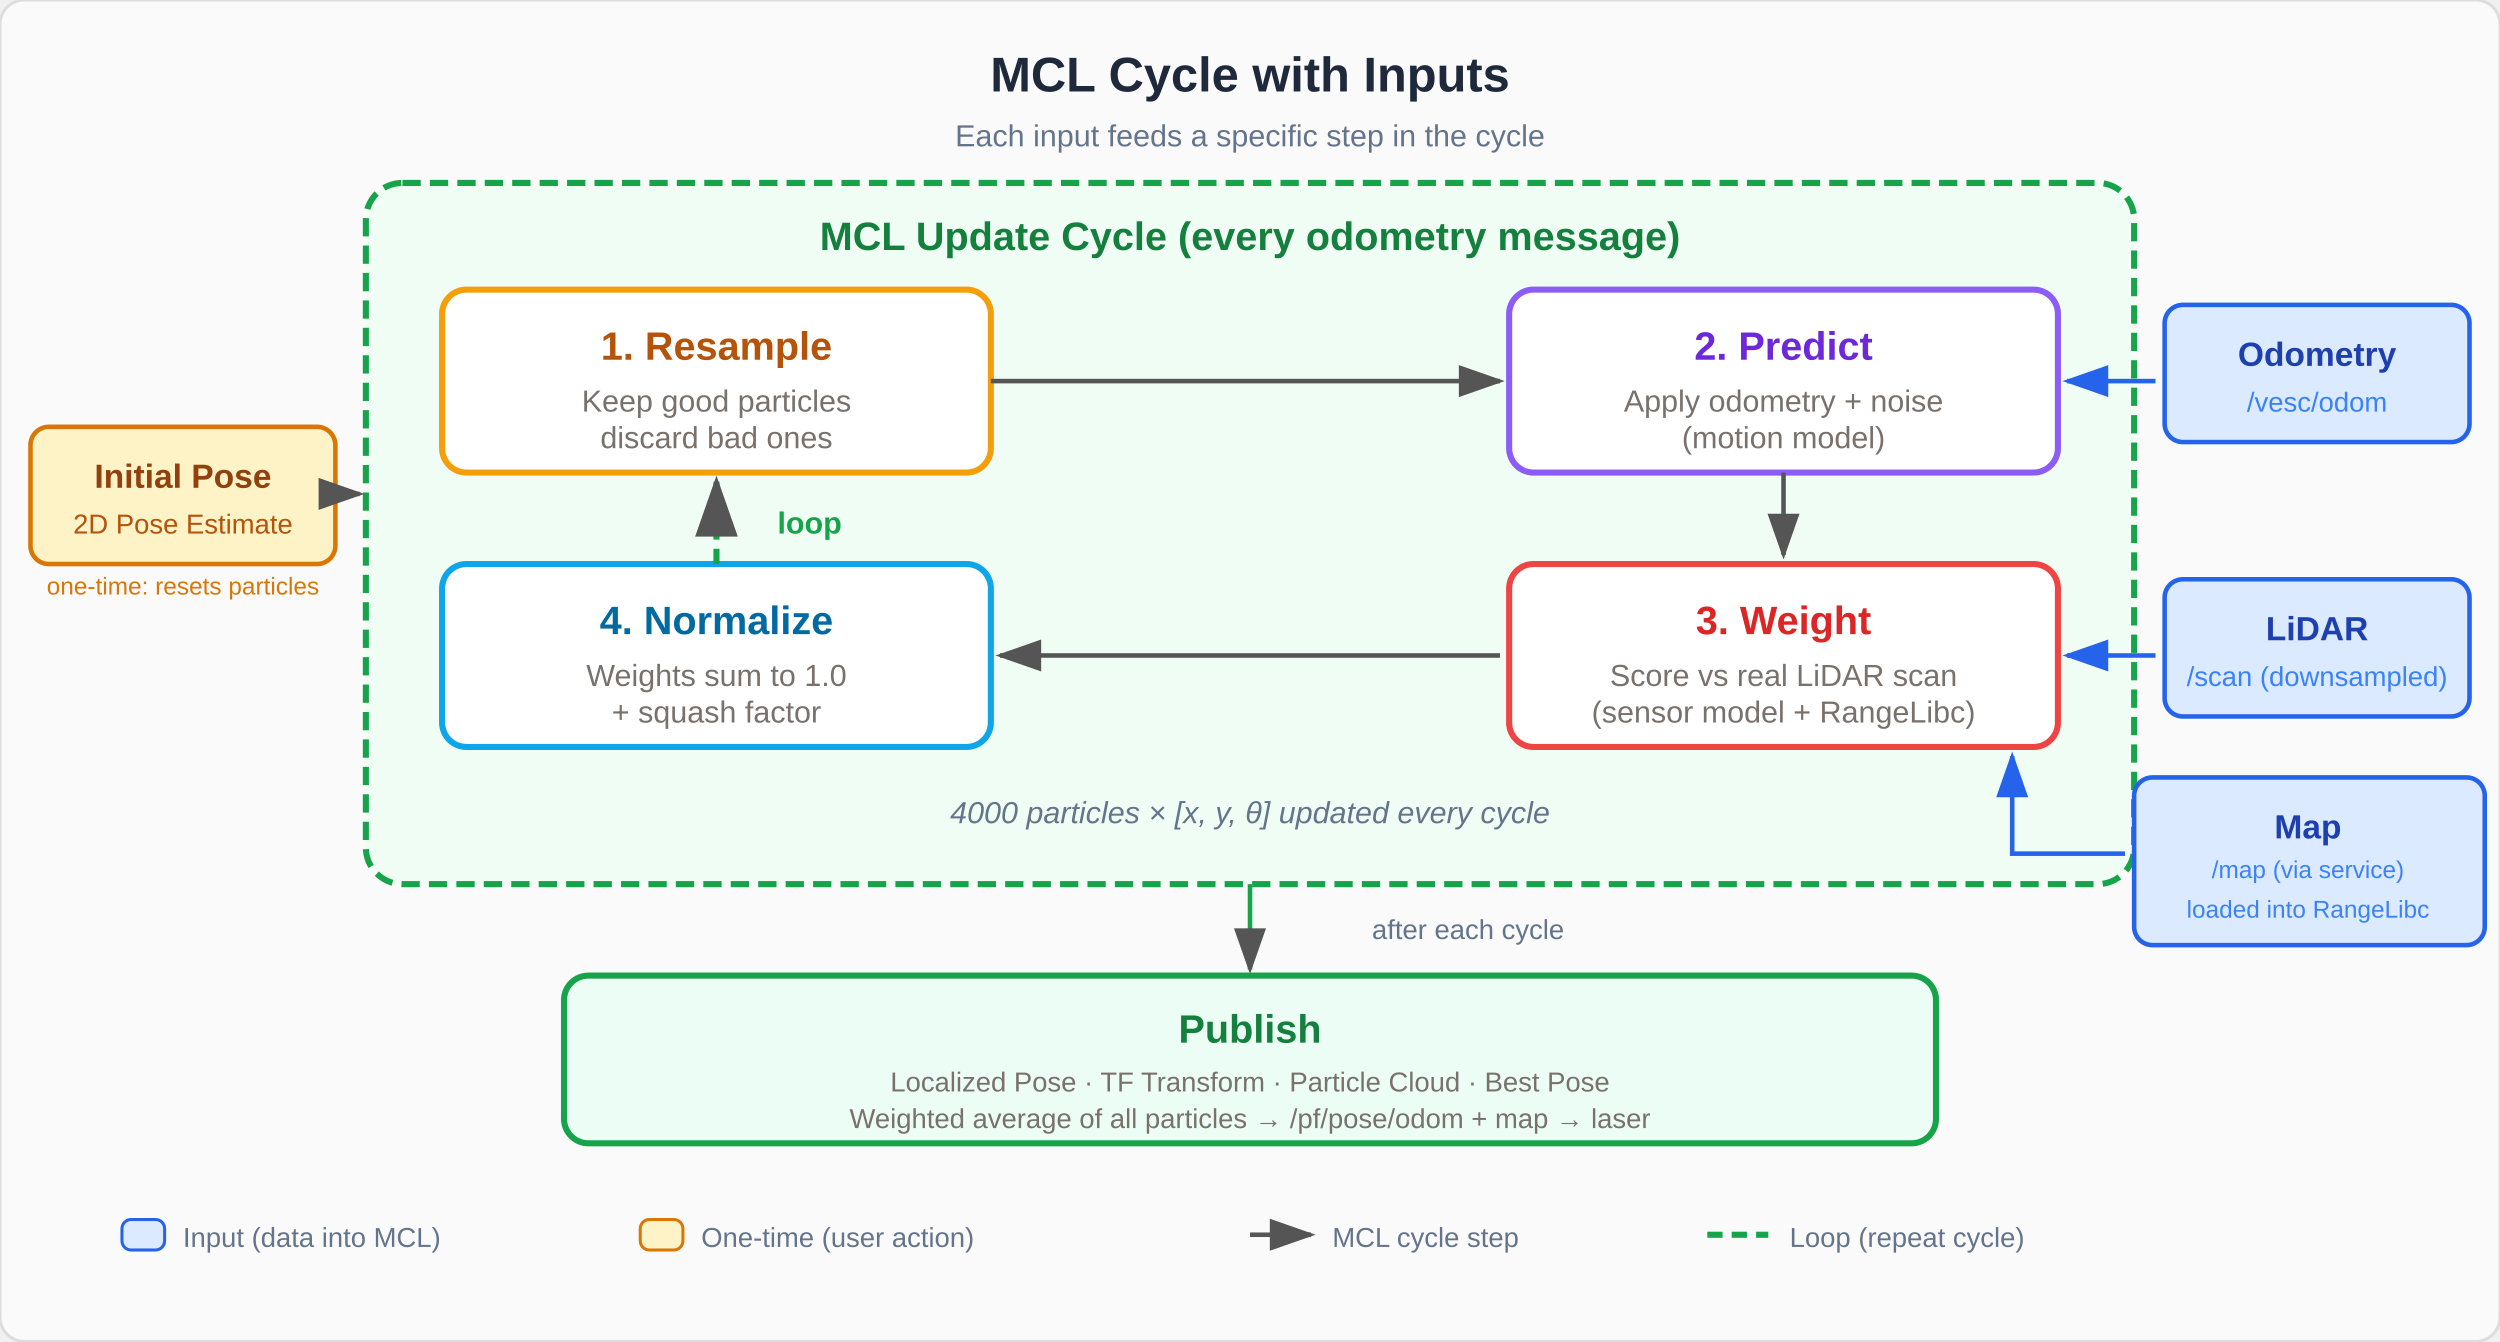
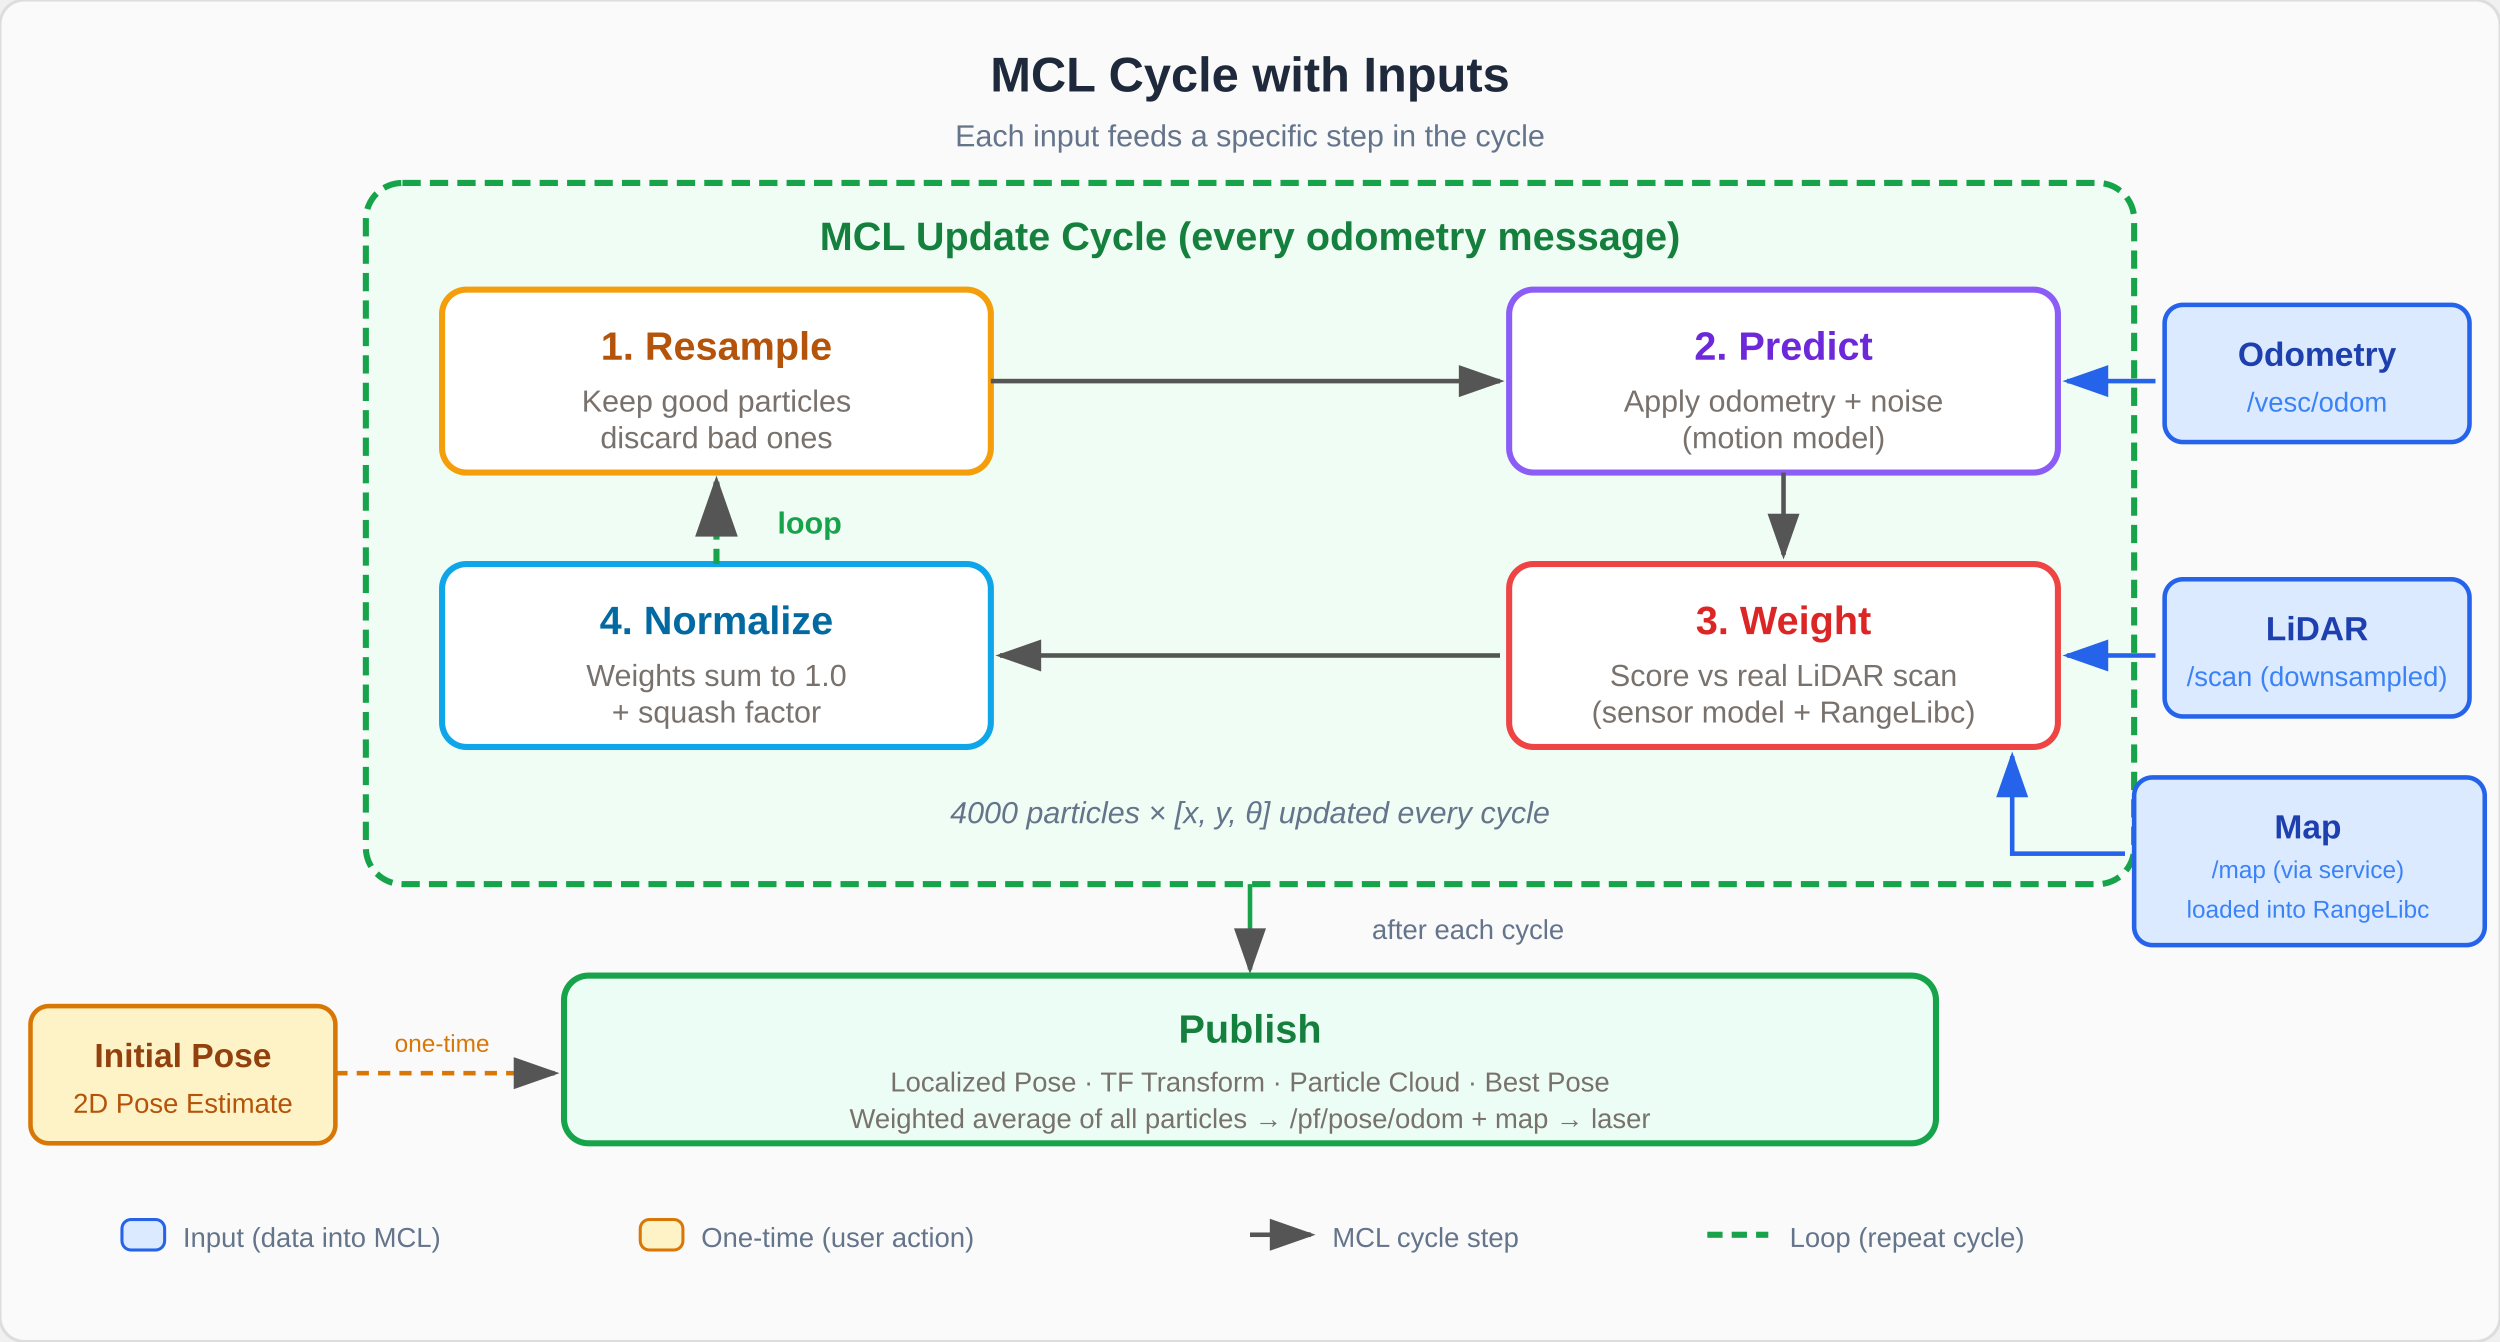
<svg xmlns="http://www.w3.org/2000/svg" viewBox="0 0 820 440" font-family="Arial, Helvetica, sans-serif">
  <defs>
    <marker id="arrow" markerWidth="10" markerHeight="7" refX="9" refY="3.5" orient="auto">
      <polygon points="0 0, 10 3.5, 0 7" fill="#555" />
    </marker>
    <marker id="arrow-blue" markerWidth="10" markerHeight="7" refX="9" refY="3.5" orient="auto">
      <polygon points="0 0, 10 3.5, 0 7" fill="#2563eb" />
    </marker>
  </defs>
  <rect width="820" height="440" rx="8" fill="#fafafa" stroke="#ddd" stroke-width="1" />
  <text x="410" y="30" text-anchor="middle" font-size="16" font-weight="bold" fill="#1e293b">MCL Cycle with Inputs</text>
  <text x="410" y="48" text-anchor="middle" font-size="10" fill="#64748b">Each input feeds a specific step in the cycle</text>
  <rect x="120" y="60" width="580" height="230" rx="12" fill="#f0fdf4" stroke="#16a34a" stroke-width="2" stroke-dasharray="6,3" />
  <text x="410" y="82" text-anchor="middle" font-size="13" font-weight="bold" fill="#15803d">MCL Update Cycle (every odometry message)</text>
  <rect x="145" y="95" width="180" height="60" rx="8" fill="#fff" stroke="#f59e0b" stroke-width="2" />
  <text x="235" y="118" text-anchor="middle" font-size="13" font-weight="bold" fill="#b45309">1. Resample</text>
  <text x="235" y="135" text-anchor="middle" font-size="10" fill="#78716c">Keep good particles</text>
  <text x="235" y="147" text-anchor="middle" font-size="10" fill="#78716c">discard bad ones</text>
  <rect x="495" y="95" width="180" height="60" rx="8" fill="#fff" stroke="#8b5cf6" stroke-width="2" />
  <text x="585" y="118" text-anchor="middle" font-size="13" font-weight="bold" fill="#6d28d9">2. Predict</text>
  <text x="585" y="135" text-anchor="middle" font-size="10" fill="#78716c">Apply odometry + noise</text>
  <text x="585" y="147" text-anchor="middle" font-size="10" fill="#78716c">(motion model)</text>
  <line x1="325" y1="125" x2="492" y2="125" stroke="#555" stroke-width="1.5" marker-end="url(#arrow)" />
  <rect x="495" y="185" width="180" height="60" rx="8" fill="#fff" stroke="#ef4444" stroke-width="2" />
  <text x="585" y="208" text-anchor="middle" font-size="13" font-weight="bold" fill="#dc2626">3. Weight</text>
  <text x="585" y="225" text-anchor="middle" font-size="10" fill="#78716c">Score vs real LiDAR scan</text>
  <text x="585" y="237" text-anchor="middle" font-size="10" fill="#78716c">(sensor model + RangeLibc)</text>
  <line x1="585" y1="155" x2="585" y2="182" stroke="#555" stroke-width="1.5" marker-end="url(#arrow)" />
  <rect x="145" y="185" width="180" height="60" rx="8" fill="#fff" stroke="#0ea5e9" stroke-width="2" />
  <text x="235" y="208" text-anchor="middle" font-size="13" font-weight="bold" fill="#0369a1">4. Normalize</text>
  <text x="235" y="225" text-anchor="middle" font-size="10" fill="#78716c">Weights sum to 1.0</text>
  <text x="235" y="237" text-anchor="middle" font-size="10" fill="#78716c">+ squash factor</text>
  <line x1="492" y1="215" x2="328" y2="215" stroke="#555" stroke-width="1.5" marker-end="url(#arrow)" />
  <line x1="235" y1="185" x2="235" y2="158" stroke="#16a34a" stroke-width="2" stroke-dasharray="5,3" marker-end="url(#arrow)" />
  <text x="255" y="175" text-anchor="start" font-size="10" font-weight="bold" fill="#16a34a">loop</text>
  <text x="410" y="270" text-anchor="middle" font-size="10" fill="#64748b" font-style="italic">4000 particles × [x, y, θ] updated every cycle</text>
  <line x1="410" y1="290" x2="410" y2="318" stroke="#16a34a" stroke-width="1.5" marker-end="url(#arrow)" />
  <text x="450" y="308" text-anchor="start" font-size="9" fill="#64748b">after each cycle</text>
  <rect x="185" y="320" width="450" height="55" rx="8" fill="#ecfdf5" stroke="#16a34a" stroke-width="2" />
  <text x="410" y="342" text-anchor="middle" font-size="13" font-weight="bold" fill="#15803d">Publish</text>
  <text x="410" y="358" text-anchor="middle" font-size="9" fill="#78716c">Localized Pose · TF Transform · Particle Cloud · Best Pose</text>
  <text x="410" y="370" text-anchor="middle" font-size="9" fill="#78716c">Weighted average of all particles → /pf/pose/odom + map → laser</text>
  <rect x="710" y="100" width="100" height="45" rx="6" fill="#dbeafe" stroke="#2563eb" stroke-width="1.5" />
  <text x="760" y="120" text-anchor="middle" font-size="11" font-weight="bold" fill="#1e40af">Odometry</text>
  <text x="760" y="135" text-anchor="middle" font-size="9" fill="#3b82f6">/vesc/odom</text>
  <path d="M 707,125 L 678,125" fill="none" stroke="#2563eb" stroke-width="1.5" marker-end="url(#arrow-blue)" />
  <rect x="710" y="190" width="100" height="45" rx="6" fill="#dbeafe" stroke="#2563eb" stroke-width="1.5" />
  <text x="760" y="210" text-anchor="middle" font-size="11" font-weight="bold" fill="#1e40af">LiDAR</text>
  <text x="760" y="225" text-anchor="middle" font-size="9" fill="#3b82f6">/scan (downsampled)</text>
  <path d="M 707,215 L 678,215" fill="none" stroke="#2563eb" stroke-width="1.5" marker-end="url(#arrow-blue)" />
  <rect x="700" y="255" width="115" height="55" rx="6" fill="#dbeafe" stroke="#2563eb" stroke-width="1.5" />
  <text x="757" y="275" text-anchor="middle" font-size="11" font-weight="bold" fill="#1e40af">Map</text>
  <text x="757" y="288" text-anchor="middle" font-size="8" fill="#3b82f6">/map (via service)</text>
  <text x="757" y="301" text-anchor="middle" font-size="8" fill="#3b82f6">loaded into RangeLibc</text>
  <path d="M 697,280 L 660,280 L 660,248" fill="none" stroke="#2563eb" stroke-width="1.5" marker-end="url(#arrow-blue)" />
-   <rect x="10" y="140" width="100" height="45" rx="6" fill="#fef3c7" stroke="#d97706" stroke-width="1.5" />
-   <text x="60" y="160" text-anchor="middle" font-size="11" font-weight="bold" fill="#92400e">Initial Pose</text>
-   <text x="60" y="175" text-anchor="middle" font-size="9" fill="#b45309">2D Pose Estimate</text>
-   <path d="M 110,162 L 118,162" fill="none" stroke="#d97706" stroke-width="1.5" stroke-dasharray="4,3" marker-end="url(#arrow)" />
-   <text x="60" y="195" text-anchor="middle" font-size="8" fill="#d97706">one-time: resets particles</text>
+   <rect x="10" y="330" width="100" height="45" rx="6" fill="#fef3c7" stroke="#d97706" stroke-width="1.5" />
+   <text x="60" y="350" text-anchor="middle" font-size="11" font-weight="bold" fill="#92400e">Initial Pose</text>
+   <text x="60" y="365" text-anchor="middle" font-size="9" fill="#b45309">2D Pose Estimate</text>
+   <path d="M 110,352 L 182,352" fill="none" stroke="#d97706" stroke-width="1.5" stroke-dasharray="4,3" marker-end="url(#arrow)" />
+   <text x="145" y="345" text-anchor="middle" font-size="8" fill="#d97706">one-time</text>
  <rect x="40" y="400" width="14" height="10" rx="3" fill="#dbeafe" stroke="#2563eb" stroke-width="1" />
  <text x="60" y="409" font-size="9" fill="#64748b">Input (data into MCL)</text>
  <rect x="210" y="400" width="14" height="10" rx="3" fill="#fef3c7" stroke="#d97706" stroke-width="1" />
  <text x="230" y="409" font-size="9" fill="#64748b">One-time (user action)</text>
  <line x1="410" y1="405" x2="430" y2="405" stroke="#555" stroke-width="1.5" marker-end="url(#arrow)" />
  <text x="437" y="409" font-size="9" fill="#64748b">MCL cycle step</text>
  <line x1="560" y1="405" x2="580" y2="405" stroke="#16a34a" stroke-width="2" stroke-dasharray="5,3" />
  <text x="587" y="409" font-size="9" fill="#64748b">Loop (repeat cycle)</text>
</svg>
